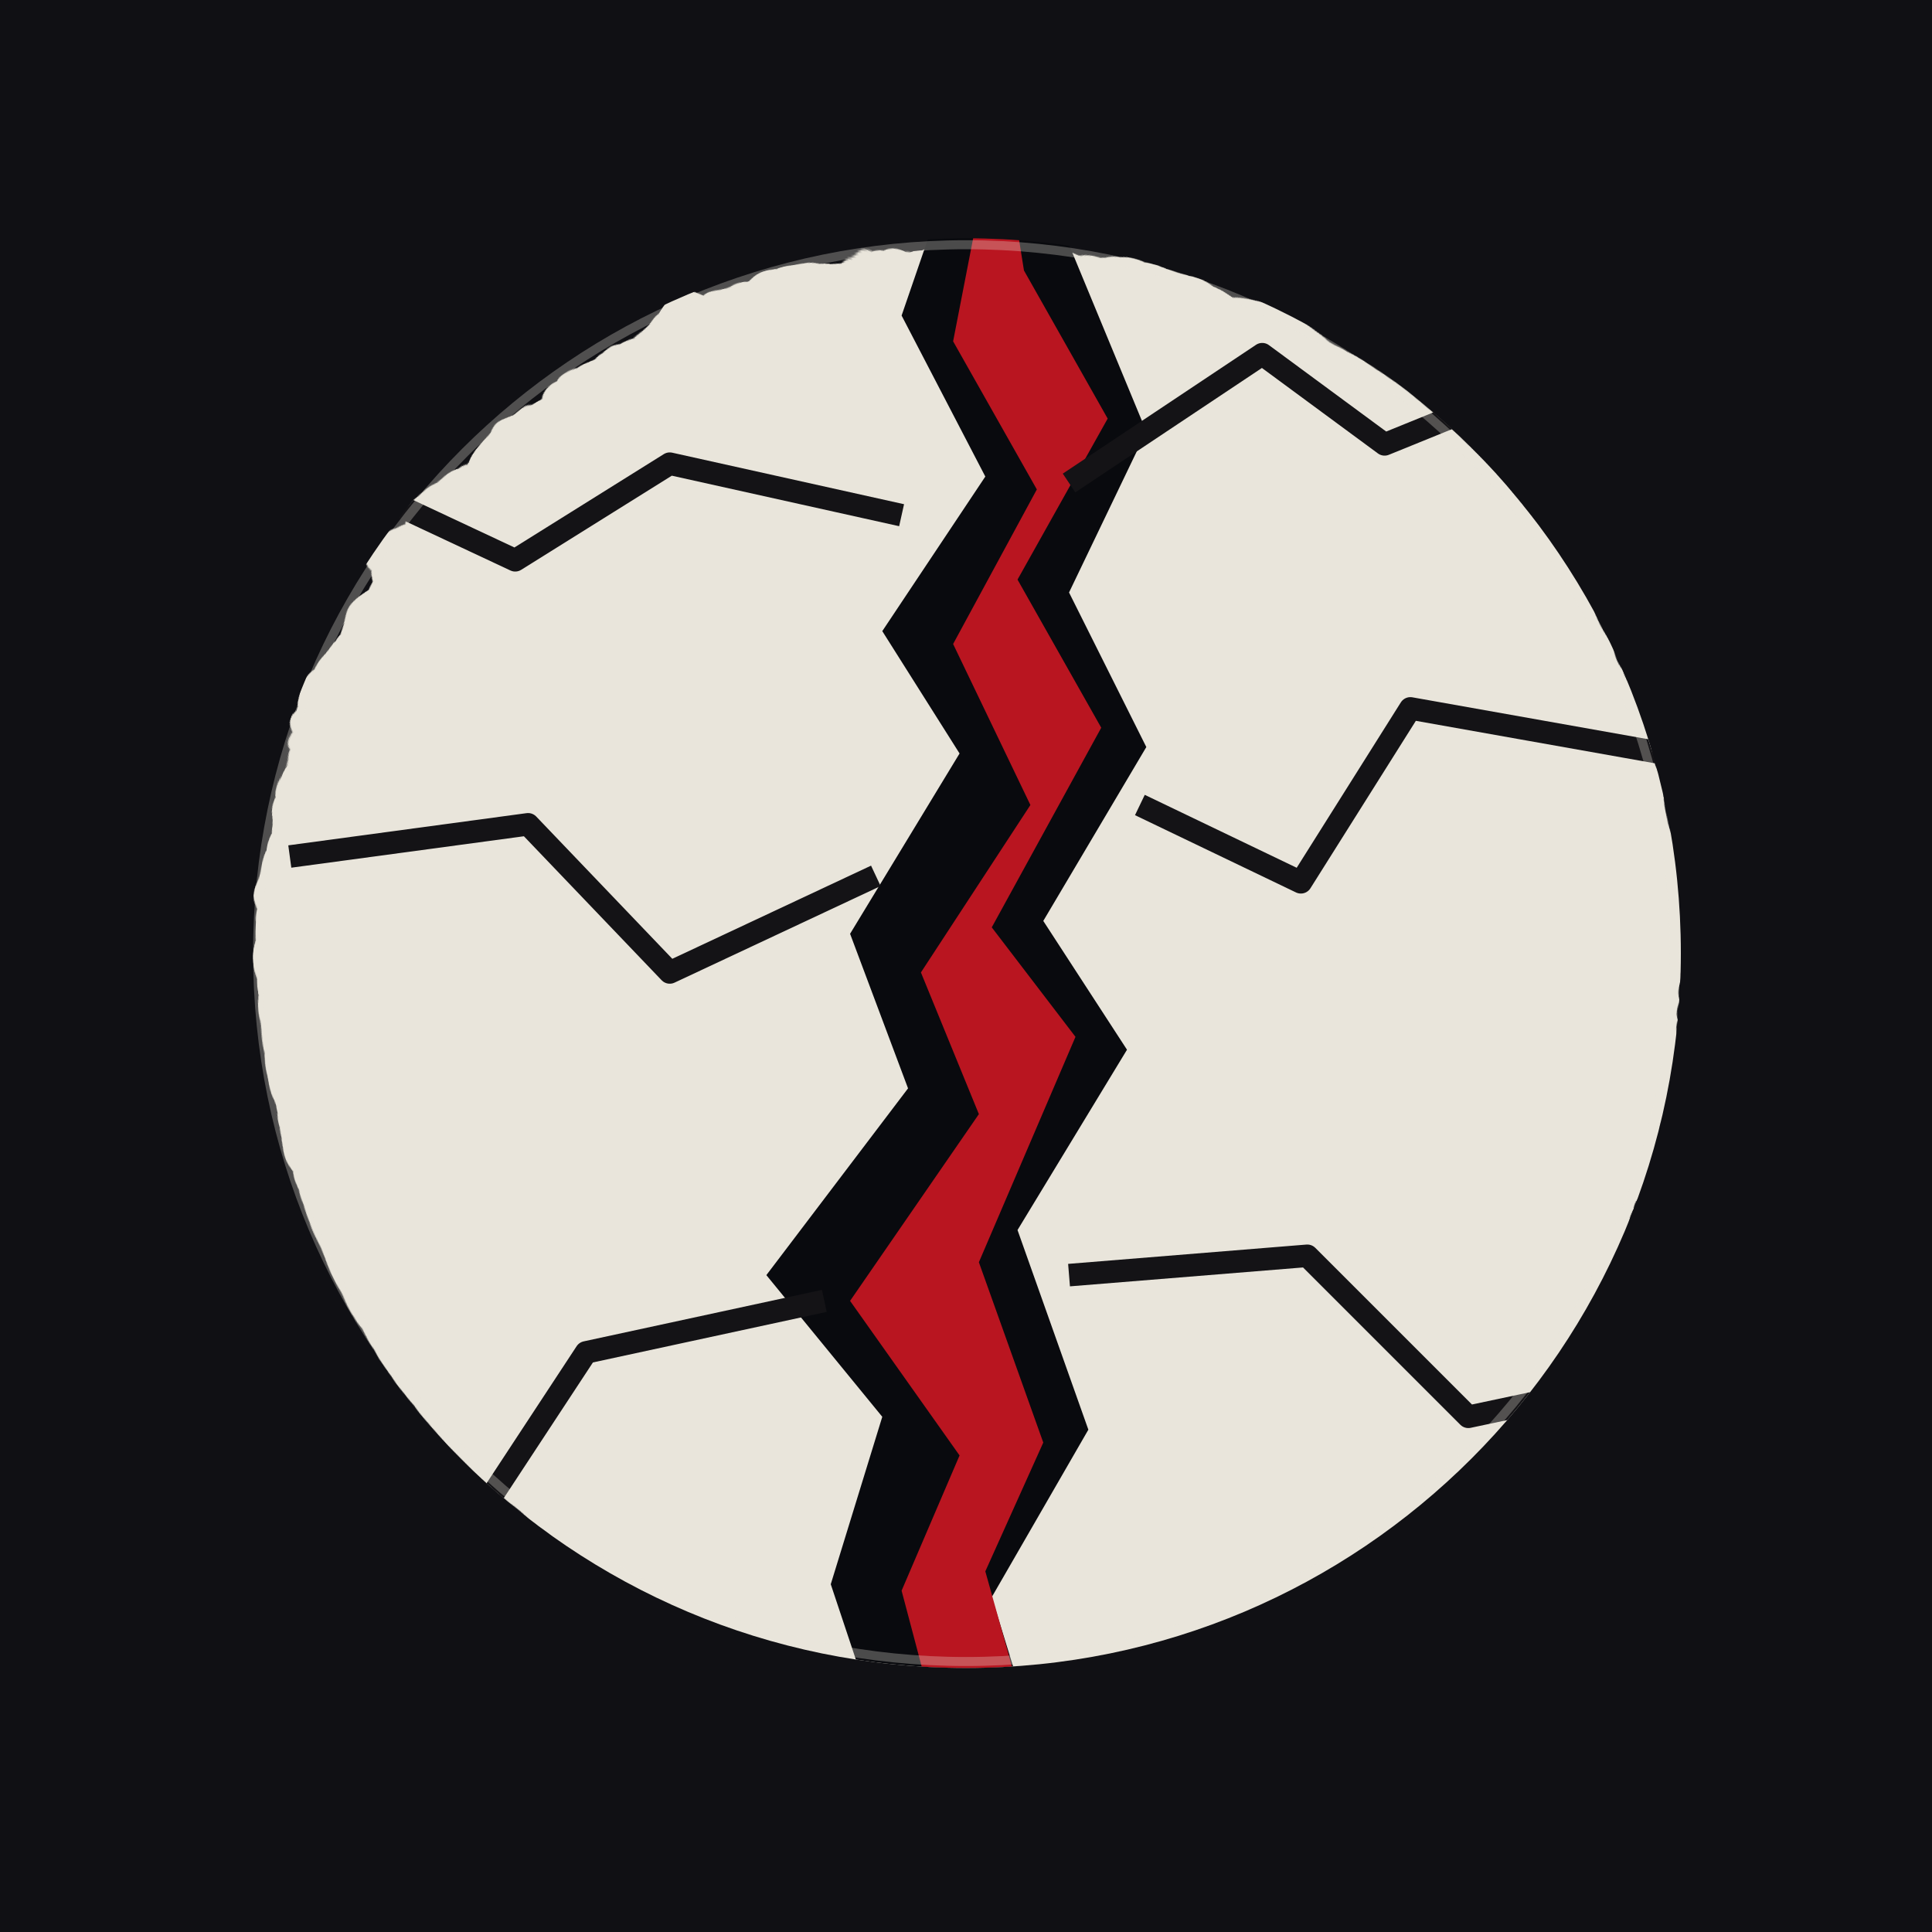
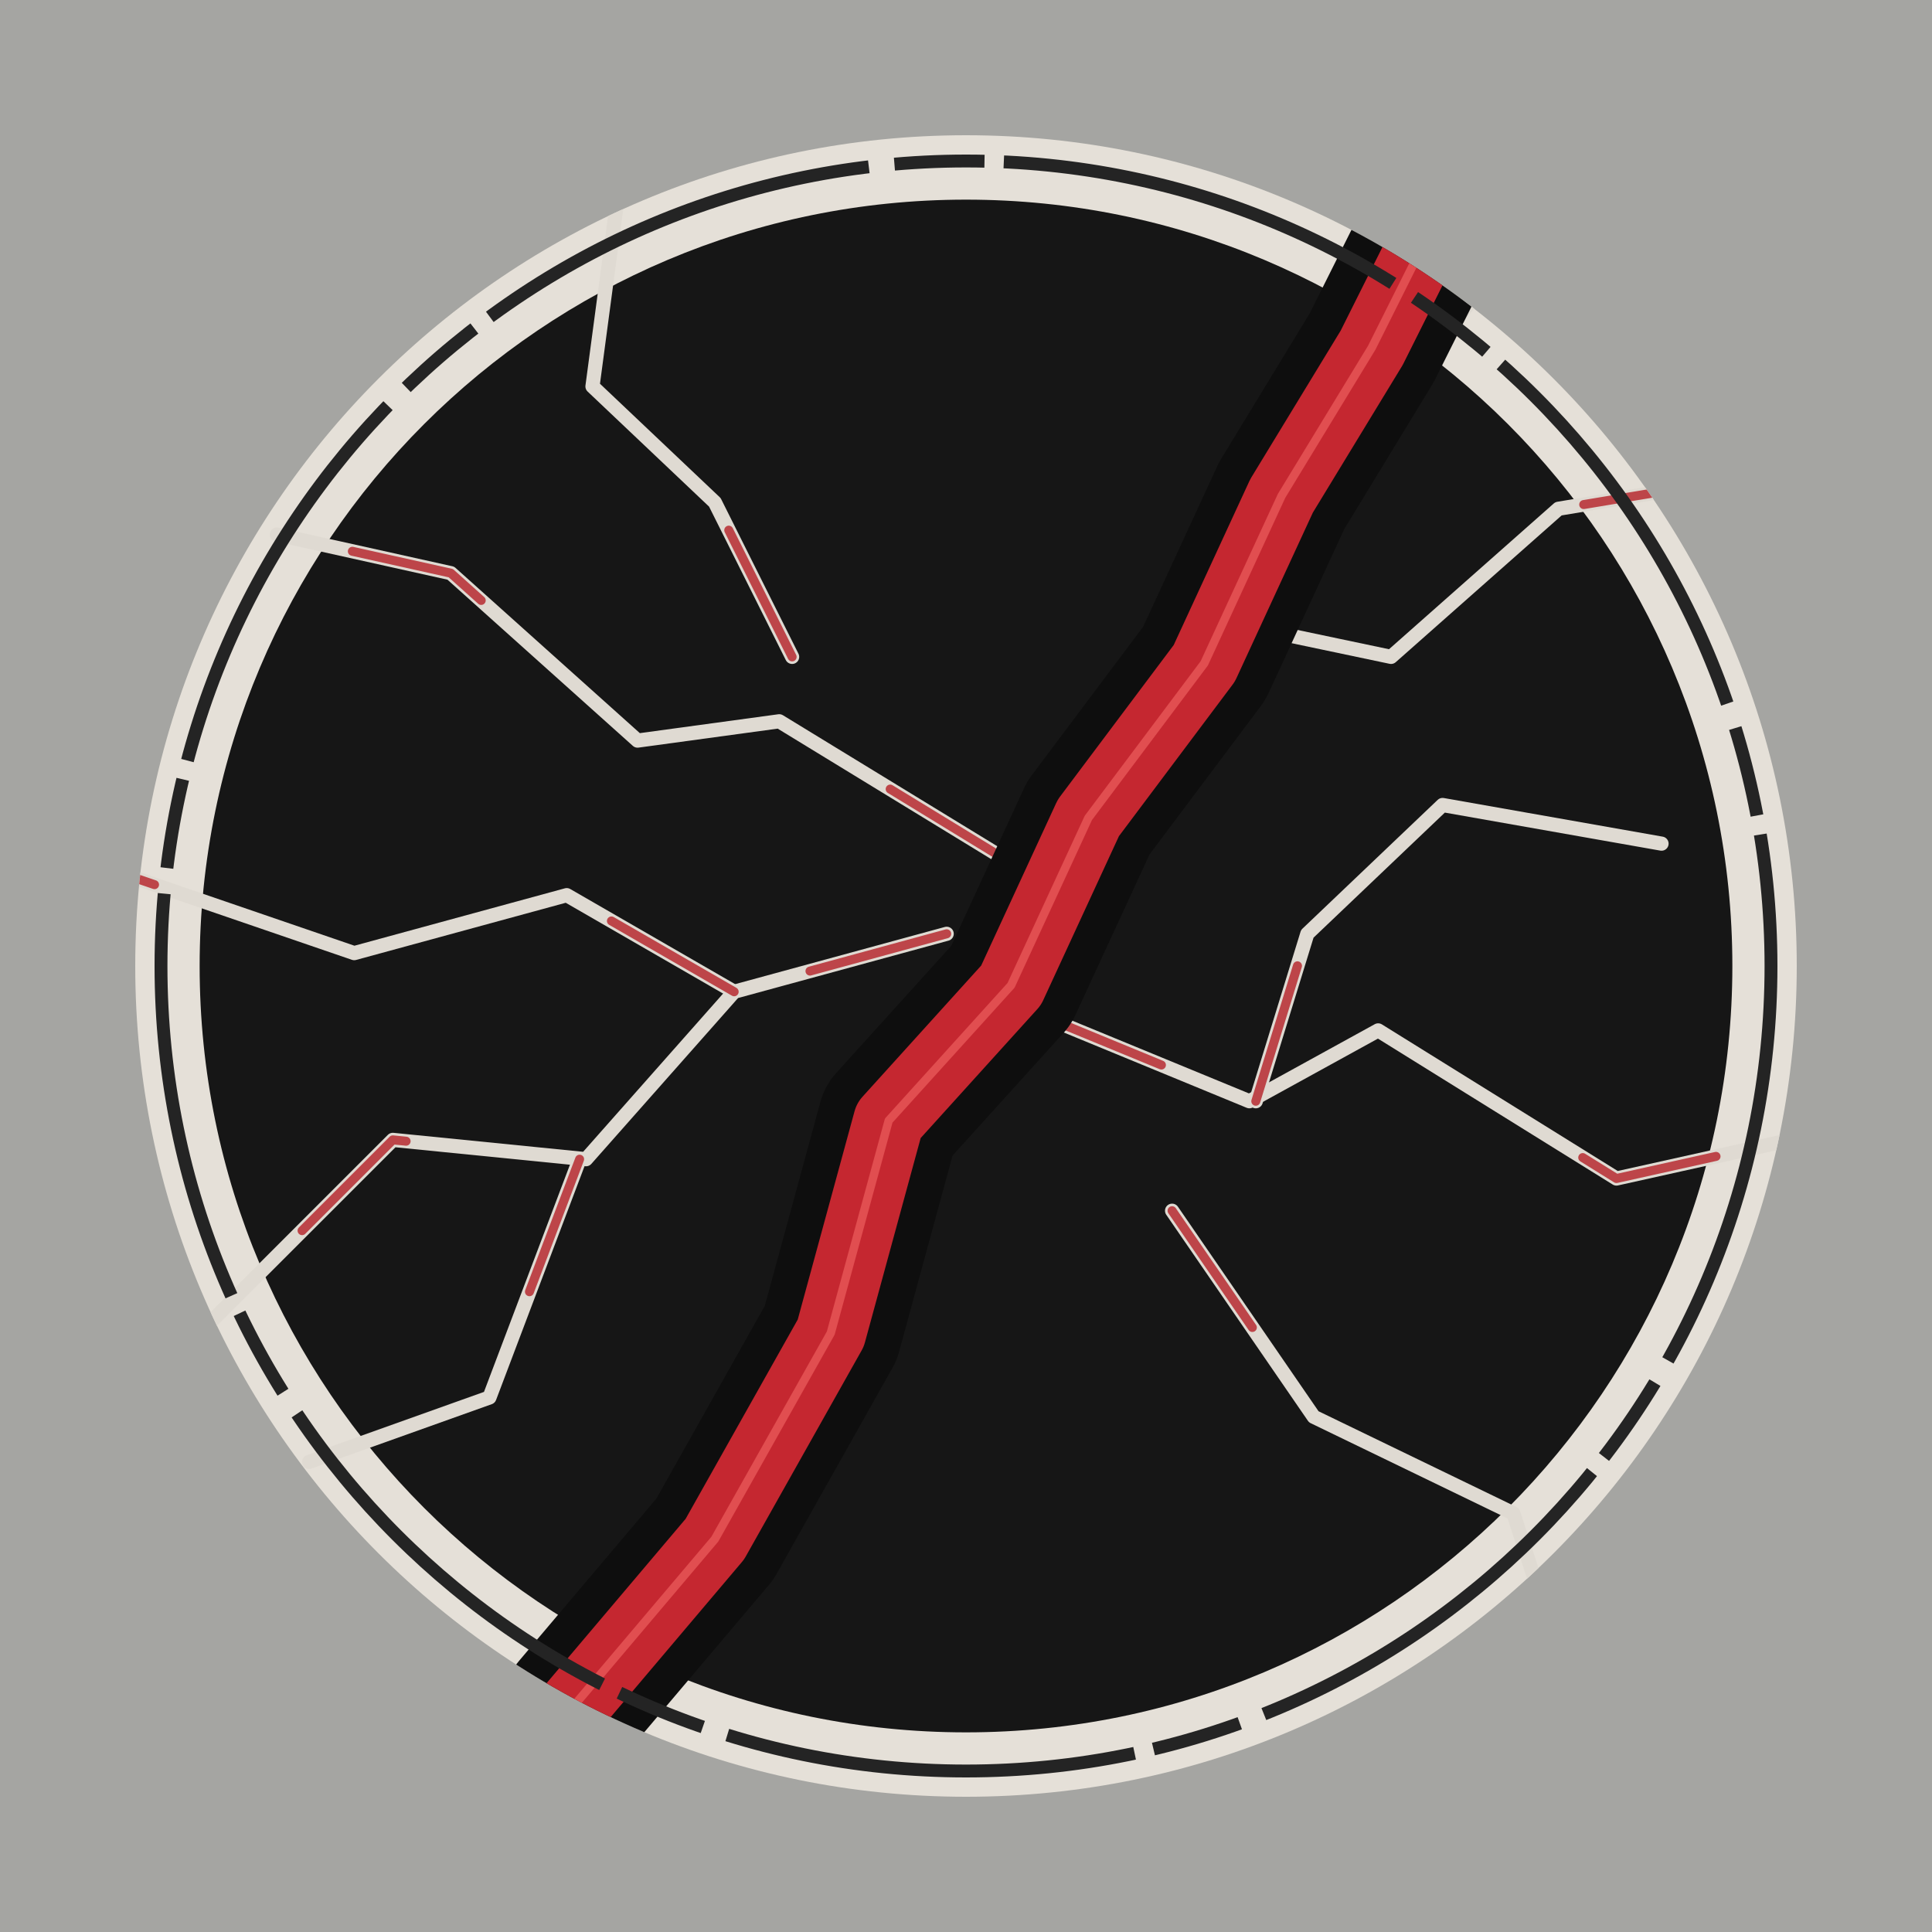
<svg xmlns="http://www.w3.org/2000/svg" viewBox="0 0 300 300" role="img" aria-labelledby="title desc">
-   <rect width="300" height="300" fill="#101014" />
+   <rect width="300" height="300" fill="#a5a5a2" />
  <defs>
    <clipPath id="disc">
-       <circle cx="150" cy="148" r="111" />
+       <circle cx="150" cy="150" r="129" />
    </clipPath>
-     <filter id="rough">
-       <feTurbulence baseFrequency=".055" numOctaves="3" seed="7" result="n" />
-       <feDisplacementMap in="SourceGraphic" in2="n" scale="4" />
+     <filter id="ink">
+       <feTurbulence baseFrequency=".043" numOctaves="2" seed="11" result="grain" />
+       <feDisplacementMap in="SourceGraphic" in2="grain" scale="1.7" />
    </filter>
  </defs>
-   <g clip-path="url(#disc)">
-     <circle cx="150" cy="148" r="111" fill="#e9e5db" filter="url(#rough)" />
-     <path d="M151 17 L140 49 153 74 137 98 149 117 132 145 141 169 119 198 137 220 129 246 141 282 162 274 154 248 169 222 158 191 175 163 162 143 178 116 166 92 178 67 166 38 Z" fill="#090a0e" />
-     <path d="M155 17 L148 53 161 76 148 100 160 125 143 151 152 173 132 202 149 226 140 247 149 281 160 269 153 244 162 224 152 196 167 161 154 144 171 113 158 90 172 65 159 42 Z" fill="#b91520" />
-     <g fill="none" stroke="#141316" stroke-width="3.5" stroke-linejoin="round">
-       <path d="M140 80 104 72 80 87 48 72" />
-       <path d="M136 136 104 151 82 128 45 133" />
-       <path d="M128 202 91 210 68 245" />
-       <path d="M166 75 196 55 215 69 247 56" />
-       <path d="M177 125 202 137 219 110 264 118" />
-       <path d="M166 198 203 195 228 220 261 213" />
+   <circle cx="150" cy="150" r="129" fill="#e5e0d8" />
+   <circle cx="150" cy="150" r="119" fill="#161616" />
+   <g clip-path="url(#disc)" fill="none" stroke-linecap="round" stroke-linejoin="round">
+     <g stroke="#dfdad2" stroke-width="2.2">
+       <path d="M157 134 L121 112 L99 115 L70 89 L43 83" />
+       <path d="M147 145 L114 154 L91 180 L61 177 L30 208" />
+       <path d="M160 157 L194 171 L214 160 L251 183 L278 177" />
+       <path d="M169 125 L197 98 L216 102 L242 79 L278 73" />
+       <path d="M132 188 L116 211 L122 237 L94 265" />
+       <path d="M182 188 L204 220 L235 235 L245 266" />
+       <path d="M123 102 L111 78 L92 60 L96 30" />
+       <path d="M195 171 L203 145 L224 125 L258 131" />
+       <path d="M90 180 L76 217 L48 227" />
+       <path d="M194 98 L206 73 L230 45" />
+       <path d="M114 154 L88 139 L55 148 L20 136" />
    </g>
+     <g stroke="#b72c31" stroke-width="1.4" opacity=".85">
+       <path d="M157 134 L121 112 L99 115 L70 89 L43 83" stroke-dasharray="22 75" />
+       <path d="M147 145 L114 154 L91 180 L61 177 L30 208" stroke-dasharray="22 75" />
+       <path d="M160 157 L194 171 L214 160 L251 183 L278 177" stroke-dasharray="22 75" />
+       <path d="M169 125 L197 98 L216 102 L242 79 L278 73" stroke-dasharray="22 75" />
+       <path d="M132 188 L116 211 L122 237 L94 265" stroke-dasharray="22 75" />
+       <path d="M182 188 L204 220 L235 235 L245 266" stroke-dasharray="22 75" />
+       <path d="M123 102 L111 78 L92 60 L96 30" stroke-dasharray="22 75" />
+       <path d="M195 171 L203 145 L224 125 L258 131" stroke-dasharray="22 75" />
+       <path d="M90 180 L76 217 L48 227" stroke-dasharray="22 75" />
+       <path d="M194 98 L206 73 L230 45" stroke-dasharray="22 75" />
+       <path d="M114 154 L88 139 L55 148 L20 136" stroke-dasharray="22 75" />
+     </g>
+     <path d="M70 293 L89 265 111 239 129 207 138 174 157 153 169 127 187 103 199 77 213 54 225 30 247 2" stroke="#0e0e0e" stroke-width="22" />
+     <path d="M70 293 L89 265 111 239 129 207 138 174 157 153 169 127 187 103 199 77 213 54 225 30 247 2" stroke="#c52730" stroke-width="11" />
+     <path d="M70 293 L89 265 111 239 129 207 138 174 157 153 169 127 187 103 199 77 213 54 225 30 247 2" stroke="#ef6261" stroke-width="1.3" opacity=".65" />
  </g>
-   <circle cx="150" cy="148" r="110" fill="none" stroke="#e9e5db" stroke-width="1.4" opacity=".3" />
+   <circle cx="150" cy="150" r="125" fill="none" stroke="#242424" stroke-width="2" stroke-dasharray="64 4 14 3" />
</svg>
